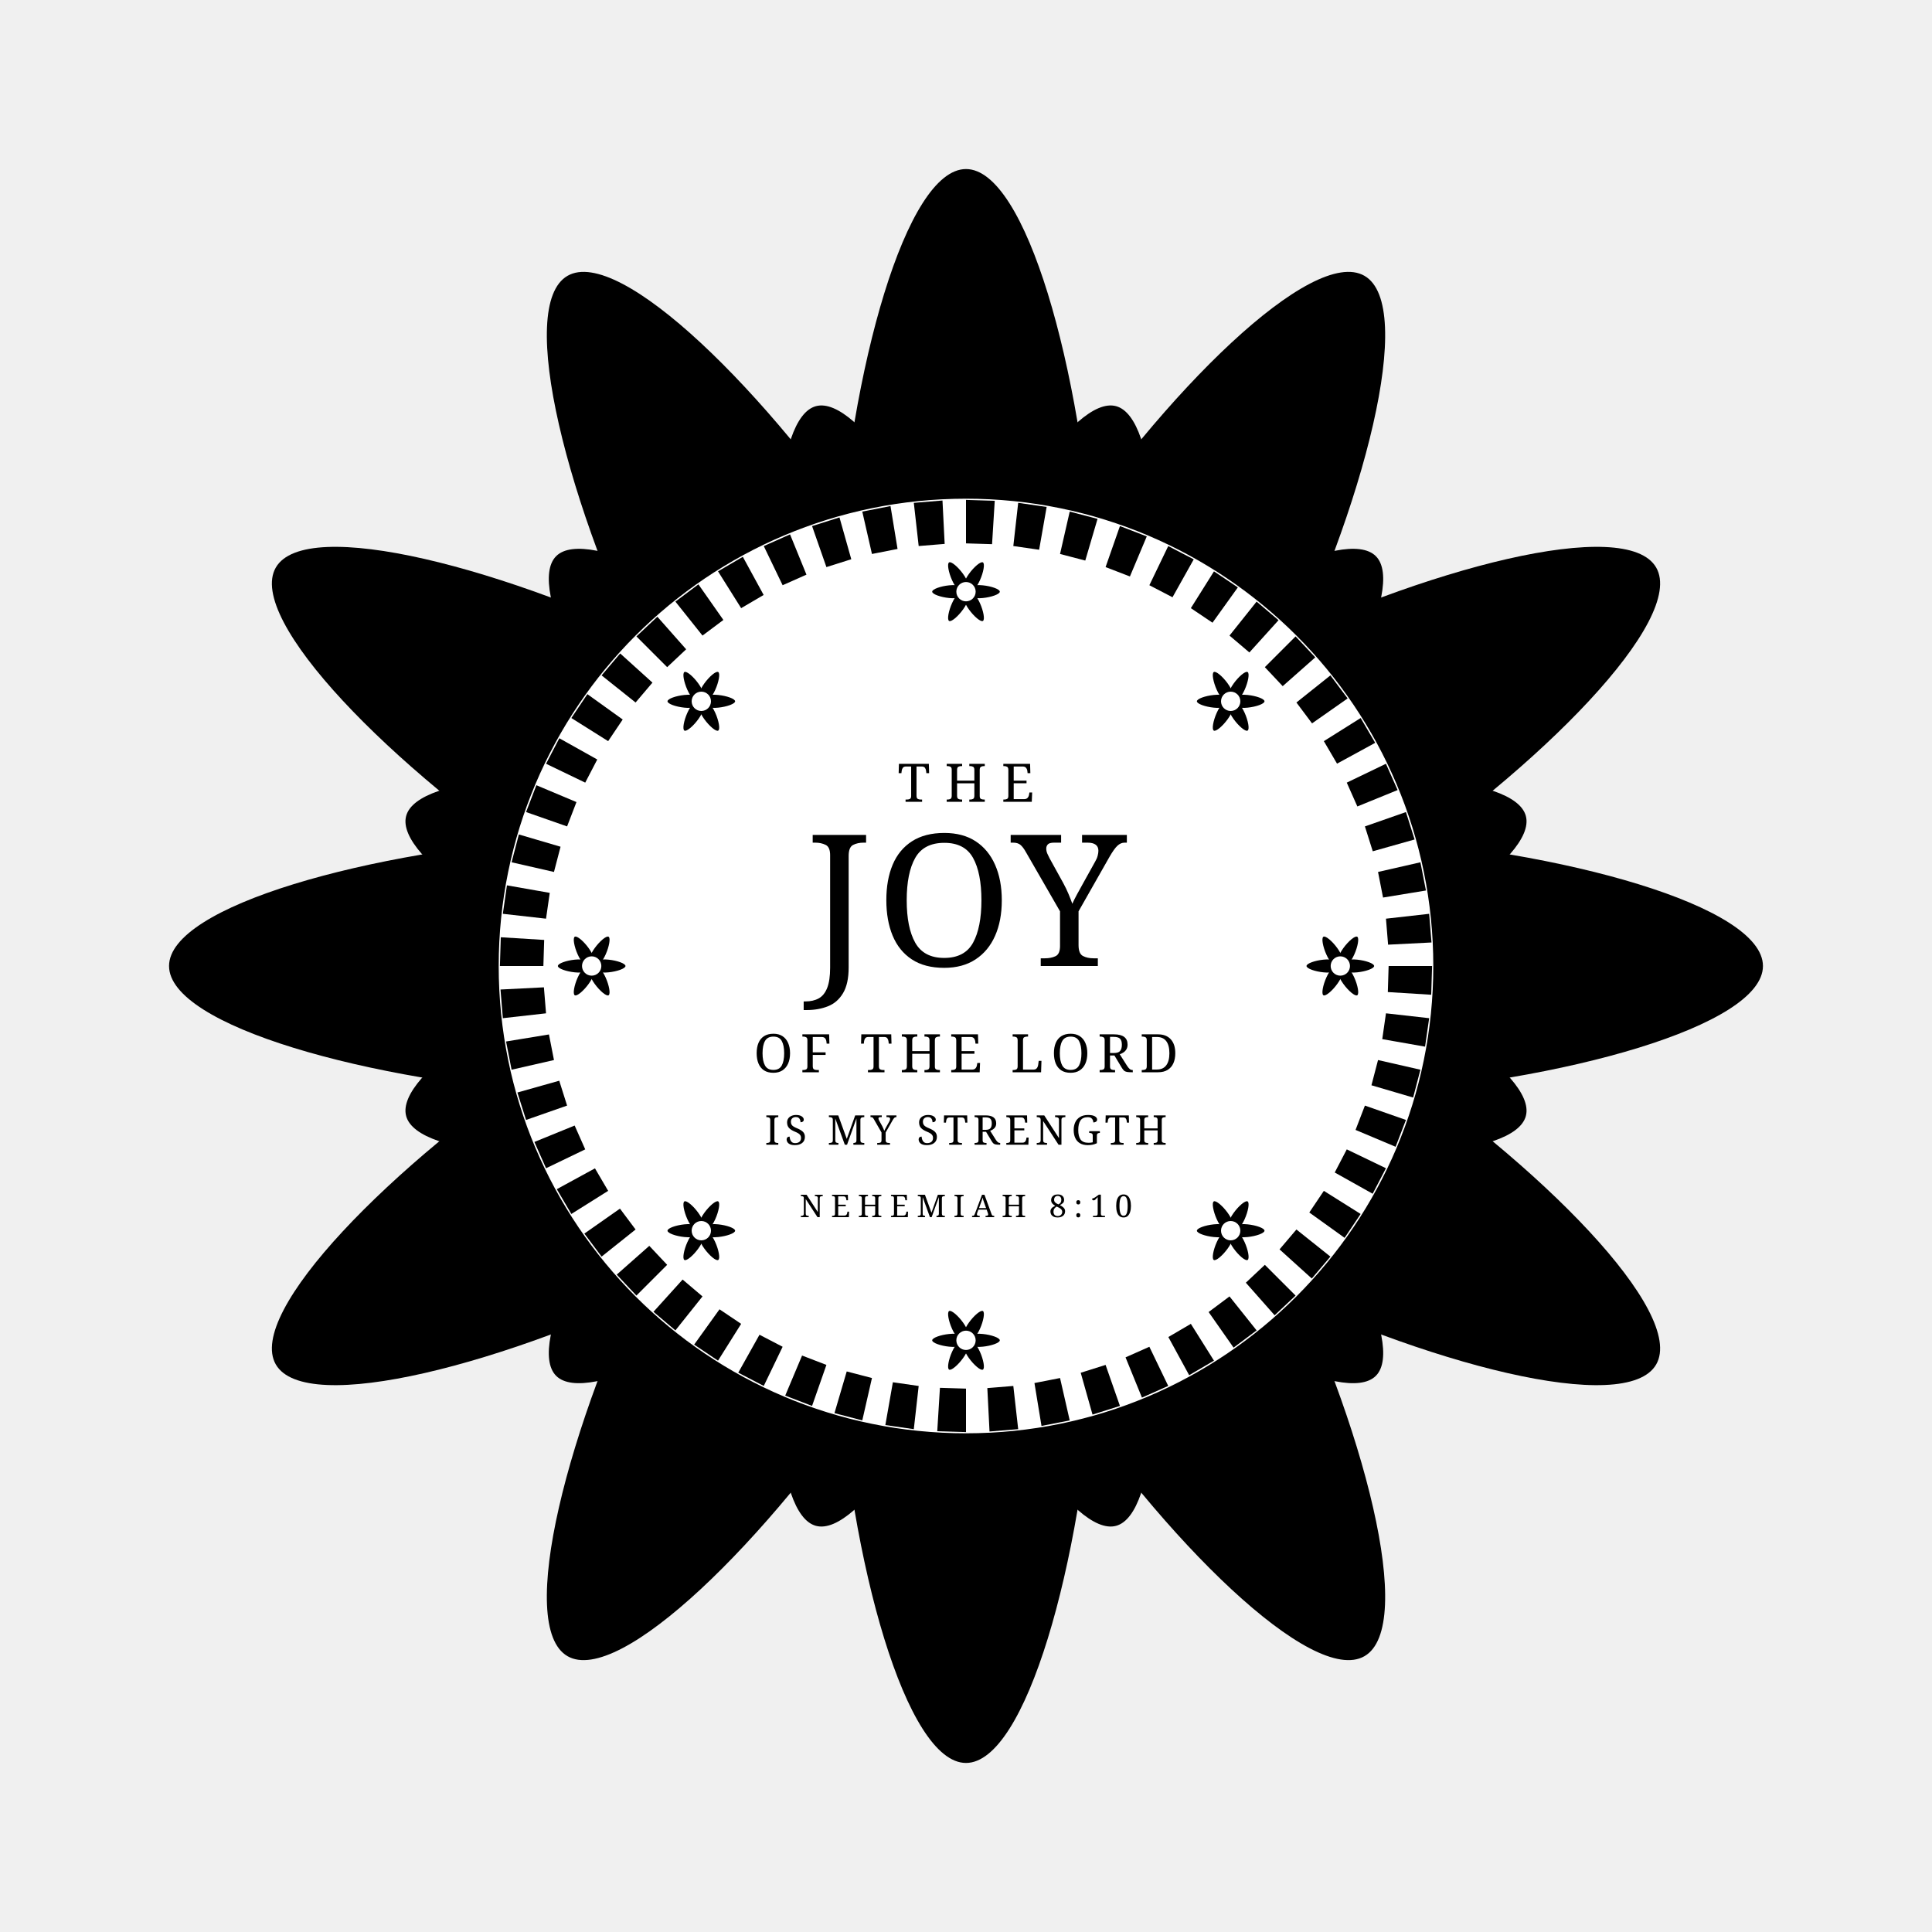
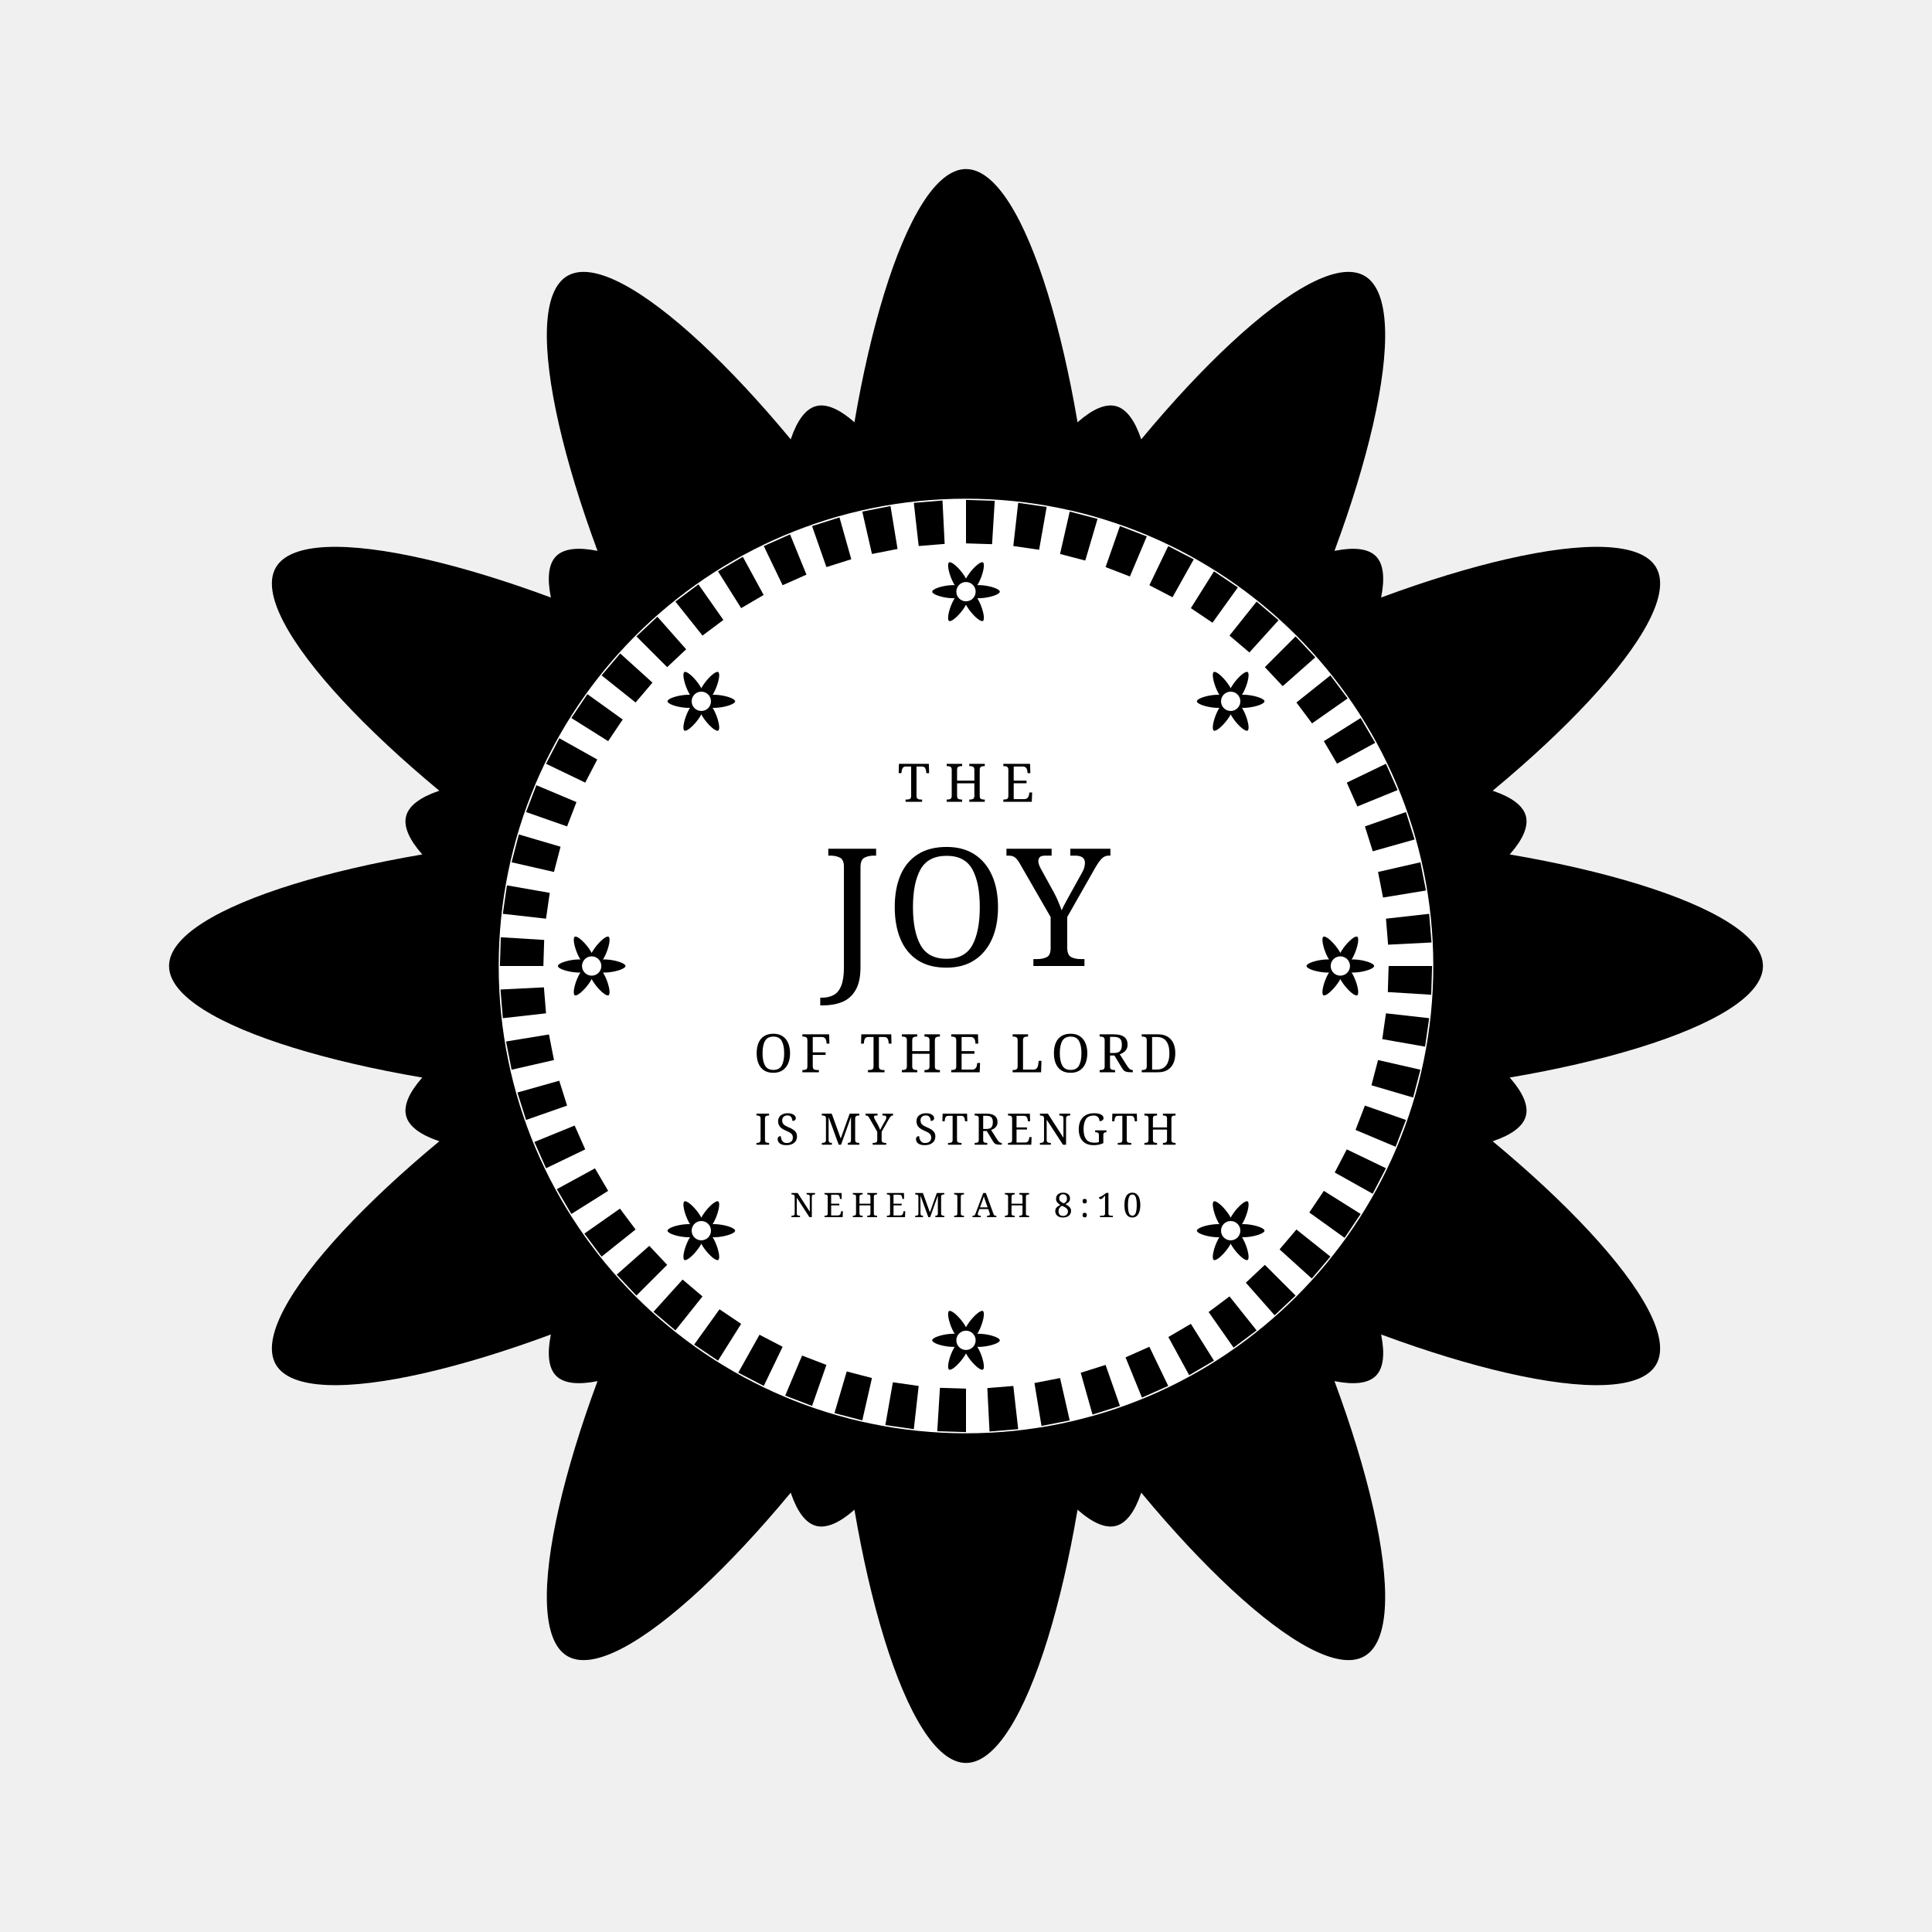
<svg xmlns="http://www.w3.org/2000/svg" viewBox="0 0 800 800" width="800" height="800">
  <rect width="800" height="800" fill="none" />
  <defs>
    <style>
-       @font-face { font-family: 'DancingScript'; src: url('/usr/local/share/fonts/DancingScript-Bold.ttf'); }
-       @font-face { font-family: 'Oswald'; src: url('/usr/local/share/fonts/Oswald-Bold.ttf'); }
-       @font-face { font-family: 'Playfair'; src: url('/usr/local/share/fonts/PlayfairDisplay-Bold.ttf'); }
-       @font-face { font-family: 'PlayfairItalic'; src: url('/usr/local/share/fonts/PlayfairDisplay-Italic.ttf'); }
+       @font-face { font-family: 'GreatVibes'; src: url('/usr/local/share/fonts/GreatVibes-Regular.ttf'); }
+       @font-face { font-family: 'CinzelDec'; src: url('/usr/local/share/fonts/CinzelDecorative-Bold.ttf'); }
+       @font-face { font-family: 'CinzelDecReg'; src: url('/usr/local/share/fonts/CinzelDecorative-Regular.ttf'); }
+       @font-face { font-family: 'Cinzel'; src: url('/usr/local/share/fonts/Cinzel-Regular.ttf'); }
+       @font-face { font-family: 'Cormorant'; src: url('/usr/local/share/fonts/CormorantGaramond-Bold.ttf'); }
+       @font-face { font-family: 'CormorantItalic'; src: url('/usr/local/share/fonts/CormorantGaramond-BoldItalic.ttf'); }
    </style>
  </defs>
  <path d="M 400.000,400.000 C 400.000,492.400 730.000,449.500 730.000,400.000 C 730.000,350.500 400.000,307.600 400.000,400.000 Z" fill="black" />
  <path d="M 400.000,400.000 C 353.800,480.021 661.038,607.868 685.788,565.000 C 710.538,522.132 446.200,319.979 400.000,400.000 Z" fill="black" />
  <path d="M 400.000,400.000 C 319.979,446.200 522.132,710.538 565.000,685.788 C 607.868,661.038 480.021,353.800 400.000,400.000 Z" fill="black" />
  <path d="M 400.000,400.000 C 307.600,400.000 350.500,730.000 400.000,730.000 C 449.500,730.000 492.400,400.000 400.000,400.000 Z" fill="black" />
  <path d="M 400.000,400.000 C 319.979,353.800 192.132,661.038 235.000,685.788 C 277.868,710.538 480.021,446.200 400.000,400.000 Z" fill="black" />
  <path d="M 400.000,400.000 C 353.800,319.979 89.462,522.132 114.212,565.000 C 138.962,607.868 446.200,480.021 400.000,400.000 Z" fill="black" />
  <path d="M 400.000,400.000 C 400.000,307.600 70.000,350.500 70.000,400.000 C 70.000,449.500 400.000,492.400 400.000,400.000 Z" fill="black" />
  <path d="M 400.000,400.000 C 446.200,319.979 138.962,192.132 114.212,235.000 C 89.462,277.868 353.800,480.021 400.000,400.000 Z" fill="black" />
  <path d="M 400.000,400.000 C 480.021,353.800 277.868,89.462 235.000,114.212 C 192.132,138.962 319.979,446.200 400.000,400.000 Z" fill="black" />
  <path d="M 400.000,400.000 C 492.400,400.000 449.500,70.000 400.000,70.000 C 350.500,70.000 307.600,400.000 400.000,400.000 Z" fill="black" />
  <path d="M 400.000,400.000 C 480.021,446.200 607.868,138.962 565.000,114.212 C 522.132,89.462 319.979,353.800 400.000,400.000 Z" fill="black" />
  <path d="M 400.000,400.000 C 446.200,480.021 710.538,277.868 685.788,235.000 C 661.038,192.132 353.800,319.979 400.000,400.000 Z" fill="black" />
  <path d="M 400.000,400.000 C 380.123,474.183 622.505,496.890 631.822,462.117 C 641.140,427.343 419.877,325.817 400.000,400.000 Z" fill="black" />
  <path d="M 400.000,400.000 C 345.694,454.306 544.250,595.161 569.706,569.706 C 595.161,544.250 454.306,345.694 400.000,400.000 Z" fill="black" />
  <path d="M 400.000,400.000 C 325.817,419.877 427.343,641.140 462.117,631.822 C 496.890,622.505 474.183,380.123 400.000,400.000 Z" fill="black" />
  <path d="M 400.000,400.000 C 325.817,380.123 303.110,622.505 337.883,631.822 C 372.657,641.140 474.183,419.877 400.000,400.000 Z" fill="black" />
  <path d="M 400.000,400.000 C 345.694,345.694 204.839,544.250 230.294,569.706 C 255.750,595.161 454.306,454.306 400.000,400.000 Z" fill="black" />
  <path d="M 400.000,400.000 C 380.123,325.817 158.860,427.343 168.178,462.117 C 177.495,496.890 419.877,474.183 400.000,400.000 Z" fill="black" />
  <path d="M 400.000,400.000 C 419.877,325.817 177.495,303.110 168.178,337.883 C 158.860,372.657 380.123,474.183 400.000,400.000 Z" fill="black" />
  <path d="M 400.000,400.000 C 454.306,345.694 255.750,204.839 230.294,230.294 C 204.839,255.750 345.694,454.306 400.000,400.000 Z" fill="black" />
  <path d="M 400.000,400.000 C 474.183,380.123 372.657,158.860 337.883,168.178 C 303.110,177.495 325.817,419.877 400.000,400.000 Z" fill="black" />
  <path d="M 400.000,400.000 C 474.183,419.877 496.890,177.495 462.117,168.178 C 427.343,158.860 325.817,380.123 400.000,400.000 Z" fill="black" />
  <path d="M 400.000,400.000 C 454.306,454.306 595.161,255.750 569.706,230.294 C 544.250,204.839 345.694,345.694 400.000,400.000 Z" fill="black" />
  <path d="M 400.000,400.000 C 419.877,474.183 641.140,372.657 631.822,337.883 C 622.505,303.110 380.123,325.817 400.000,400.000 Z" fill="black" />
  <circle cx="400" cy="400" r="195" fill="white" />
  <circle cx="400" cy="400" r="195" fill="none" stroke="black" stroke-width="3" />
  <path d="M 575.000,400.000 L 574.667,410.792 L 592.633,411.902 L 593.000,400.000 Z M 573.900,419.594 L 572.360,430.281 L 590.089,433.396 L 591.786,421.609 Z M 570.612,438.941 L 567.886,449.389 L 585.154,454.469 L 588.161,442.947 Z M 565.180,457.799 L 561.301,467.876 L 577.892,474.857 L 582.169,463.744 Z M 557.670,475.930 L 552.687,485.509 L 568.392,494.304 L 573.887,483.740 Z M 548.177,493.106 L 542.153,502.067 L 556.774,512.565 L 563.418,502.682 Z M 536.821,509.111 L 529.831,517.341 L 543.185,529.410 L 550.893,520.334 Z M 523.744,523.744 L 515.877,531.140 L 527.796,544.628 L 536.472,536.472 Z M 509.111,536.821 L 500.465,543.289 L 510.799,558.027 L 520.334,550.893 Z M 493.106,548.177 L 483.790,553.637 L 492.409,569.439 L 502.682,563.418 Z M 475.930,557.670 L 466.062,562.052 L 472.856,578.720 L 483.740,573.887 Z M 457.799,565.180 L 447.502,568.430 L 452.388,585.754 L 463.744,582.169 Z M 438.941,570.612 L 428.345,572.689 L 431.261,590.451 L 442.947,588.161 Z M 419.594,573.900 L 408.832,574.777 L 409.740,592.754 L 421.609,591.786 Z M 400.000,575.000 L 389.208,574.667 L 388.098,592.633 L 400.000,593.000 Z M 380.406,573.900 L 369.719,572.360 L 366.604,590.089 L 378.391,591.786 Z M 361.059,570.612 L 350.611,567.886 L 345.531,585.154 L 357.053,588.161 Z M 342.201,565.180 L 332.124,561.301 L 325.143,577.892 L 336.256,582.169 Z M 324.070,557.670 L 314.491,552.687 L 305.696,568.392 L 316.260,573.887 Z M 306.894,548.177 L 297.933,542.153 L 287.435,556.774 L 297.318,563.418 Z M 290.889,536.821 L 282.659,529.831 L 270.590,543.185 L 279.666,550.893 Z M 276.256,523.744 L 268.860,515.877 L 255.372,527.796 L 263.528,536.472 Z M 263.179,509.111 L 256.711,500.465 L 241.973,510.799 L 249.107,520.334 Z M 251.823,493.106 L 246.363,483.790 L 230.561,492.409 L 236.582,502.682 Z M 242.330,475.930 L 237.948,466.062 L 221.280,472.856 L 226.113,483.740 Z M 234.820,457.799 L 231.570,447.502 L 214.246,452.388 L 217.831,463.744 Z M 229.388,438.941 L 227.311,428.345 L 209.549,431.261 L 211.839,442.947 Z M 226.100,419.594 L 225.223,408.832 L 207.246,409.740 L 208.214,421.609 Z M 225.000,400.000 L 225.333,389.208 L 207.367,388.098 L 207.000,400.000 Z M 226.100,380.406 L 227.640,369.719 L 209.911,366.604 L 208.214,378.391 Z M 229.388,361.059 L 232.114,350.611 L 214.846,345.531 L 211.839,357.053 Z M 234.820,342.201 L 238.699,332.124 L 222.108,325.143 L 217.831,336.256 Z M 242.330,324.070 L 247.313,314.491 L 231.608,305.696 L 226.113,316.260 Z M 251.823,306.894 L 257.847,297.933 L 243.226,287.435 L 236.582,297.318 Z M 263.179,290.889 L 270.169,282.659 L 256.815,270.590 L 249.107,279.666 Z M 276.256,276.256 L 284.123,268.860 L 272.204,255.372 L 263.528,263.528 Z M 290.889,263.179 L 299.535,256.711 L 289.201,241.973 L 279.666,249.107 Z M 306.894,251.823 L 316.210,246.363 L 307.591,230.561 L 297.318,236.582 Z M 324.070,242.330 L 333.938,237.948 L 327.144,221.280 L 316.260,226.113 Z M 342.201,234.820 L 352.498,231.570 L 347.612,214.246 L 336.256,217.831 Z M 361.059,229.388 L 371.655,227.311 L 368.739,209.549 L 357.053,211.839 Z M 380.406,226.100 L 391.168,225.223 L 390.260,207.246 L 378.391,208.214 Z M 400.000,225.000 L 410.792,225.333 L 411.902,207.367 L 400.000,207.000 Z M 419.594,226.100 L 430.281,227.640 L 433.396,209.911 L 421.609,208.214 Z M 438.941,229.388 L 449.389,232.114 L 454.469,214.846 L 442.947,211.839 Z M 457.799,234.820 L 467.876,238.699 L 474.857,222.108 L 463.744,217.831 Z M 475.930,242.330 L 485.509,247.313 L 494.304,231.608 L 483.740,226.113 Z M 493.106,251.823 L 502.067,257.847 L 512.565,243.226 L 502.682,236.582 Z M 509.111,263.179 L 517.341,270.169 L 529.410,256.815 L 520.334,249.107 Z M 523.744,276.256 L 531.140,284.123 L 544.628,272.204 L 536.472,263.528 Z M 536.821,290.889 L 543.289,299.535 L 558.027,289.201 L 550.893,279.666 Z M 548.177,306.894 L 553.637,316.210 L 569.439,307.591 L 563.418,297.318 Z M 557.670,324.070 L 562.052,333.938 L 578.720,327.144 L 573.887,316.260 Z M 565.180,342.201 L 568.430,352.498 L 585.754,347.612 L 582.169,336.256 Z M 570.612,361.059 L 572.689,371.655 L 590.451,368.739 L 588.161,357.053 Z M 573.900,380.406 L 574.777,391.168 L 592.754,390.260 L 591.786,378.391 Z" fill="black" />
  <path d="M 555.000,400.000 C 555.000,404.900 569.000,402.100 569.000,400.000 C 569.000,397.900 555.000,395.100 555.000,400.000 Z" fill="black" />
  <path d="M 555.000,400.000 C 550.756,402.450 560.181,413.174 562.000,412.124 C 563.819,411.074 559.244,397.550 555.000,400.000 Z" fill="black" />
  <path d="M 555.000,400.000 C 550.756,397.550 546.181,411.074 548.000,412.124 C 549.819,413.174 559.244,402.450 555.000,400.000 Z" fill="black" />
  <path d="M 555.000,400.000 C 555.000,395.100 541.000,397.900 541.000,400.000 C 541.000,402.100 555.000,404.900 555.000,400.000 Z" fill="black" />
  <path d="M 555.000,400.000 C 559.244,397.550 549.819,386.826 548.000,387.876 C 546.181,388.926 550.756,402.450 555.000,400.000 Z" fill="black" />
  <path d="M 555.000,400.000 C 559.244,402.450 563.819,388.926 562.000,387.876 C 560.181,386.826 550.756,397.550 555.000,400.000 Z" fill="black" />
  <circle cx="555.0" cy="400.0" r="4" fill="white" />
  <path d="M 509.602,509.602 C 509.602,514.502 523.602,511.702 523.602,509.602 C 523.602,507.502 509.602,504.702 509.602,509.602 Z" fill="black" />
  <path d="M 509.602,509.602 C 505.358,512.052 514.783,522.776 516.602,521.726 C 518.420,520.676 513.845,507.152 509.602,509.602 Z" fill="black" />
  <path d="M 509.602,509.602 C 505.358,507.152 500.783,520.676 502.602,521.726 C 504.420,522.776 513.845,512.052 509.602,509.602 Z" fill="black" />
  <path d="M 509.602,509.602 C 509.602,504.702 495.602,507.502 495.602,509.602 C 495.602,511.702 509.602,514.502 509.602,509.602 Z" fill="black" />
  <path d="M 509.602,509.602 C 513.845,507.152 504.420,496.427 502.602,497.477 C 500.783,498.527 505.358,512.052 509.602,509.602 Z" fill="black" />
  <path d="M 509.602,509.602 C 513.845,512.052 518.420,498.527 516.602,497.477 C 514.783,496.427 505.358,507.152 509.602,509.602 Z" fill="black" />
  <circle cx="509.6" cy="509.6" r="4" fill="white" />
  <path d="M 400.000,555.000 C 400.000,559.900 414.000,557.100 414.000,555.000 C 414.000,552.900 400.000,550.100 400.000,555.000 Z" fill="black" />
  <path d="M 400.000,555.000 C 395.756,557.450 405.181,568.174 407.000,567.124 C 408.819,566.074 404.244,552.550 400.000,555.000 Z" fill="black" />
  <path d="M 400.000,555.000 C 395.756,552.550 391.181,566.074 393.000,567.124 C 394.819,568.174 404.244,557.450 400.000,555.000 Z" fill="black" />
  <path d="M 400.000,555.000 C 400.000,550.100 386.000,552.900 386.000,555.000 C 386.000,557.100 400.000,559.900 400.000,555.000 Z" fill="black" />
  <path d="M 400.000,555.000 C 404.244,552.550 394.819,541.826 393.000,542.876 C 391.181,543.926 395.756,557.450 400.000,555.000 Z" fill="black" />
  <path d="M 400.000,555.000 C 404.244,557.450 408.819,543.926 407.000,542.876 C 405.181,541.826 395.756,552.550 400.000,555.000 Z" fill="black" />
  <circle cx="400.0" cy="555.0" r="4" fill="white" />
  <path d="M 290.398,509.602 C 290.398,514.502 304.398,511.702 304.398,509.602 C 304.398,507.502 290.398,504.702 290.398,509.602 Z" fill="black" />
  <path d="M 290.398,509.602 C 286.155,512.052 295.580,522.776 297.398,521.726 C 299.217,520.676 294.642,507.152 290.398,509.602 Z" fill="black" />
  <path d="M 290.398,509.602 C 286.155,507.152 281.580,520.676 283.398,521.726 C 285.217,522.776 294.642,512.052 290.398,509.602 Z" fill="black" />
  <path d="M 290.398,509.602 C 290.398,504.702 276.398,507.502 276.398,509.602 C 276.398,511.702 290.398,514.502 290.398,509.602 Z" fill="black" />
  <path d="M 290.398,509.602 C 294.642,507.152 285.217,496.427 283.398,497.477 C 281.580,498.527 286.155,512.052 290.398,509.602 Z" fill="black" />
  <path d="M 290.398,509.602 C 294.642,512.052 299.217,498.527 297.398,497.477 C 295.580,496.427 286.155,507.152 290.398,509.602 Z" fill="black" />
  <circle cx="290.4" cy="509.6" r="4" fill="white" />
  <path d="M 245.000,400.000 C 245.000,404.900 259.000,402.100 259.000,400.000 C 259.000,397.900 245.000,395.100 245.000,400.000 Z" fill="black" />
  <path d="M 245.000,400.000 C 240.756,402.450 250.181,413.174 252.000,412.124 C 253.819,411.074 249.244,397.550 245.000,400.000 Z" fill="black" />
  <path d="M 245.000,400.000 C 240.756,397.550 236.181,411.074 238.000,412.124 C 239.819,413.174 249.244,402.450 245.000,400.000 Z" fill="black" />
  <path d="M 245.000,400.000 C 245.000,395.100 231.000,397.900 231.000,400.000 C 231.000,402.100 245.000,404.900 245.000,400.000 Z" fill="black" />
  <path d="M 245.000,400.000 C 249.244,397.550 239.819,386.826 238.000,387.876 C 236.181,388.926 240.756,402.450 245.000,400.000 Z" fill="black" />
  <path d="M 245.000,400.000 C 249.244,402.450 253.819,388.926 252.000,387.876 C 250.181,386.826 240.756,397.550 245.000,400.000 Z" fill="black" />
  <circle cx="245.0" cy="400.0" r="4" fill="white" />
  <path d="M 290.398,290.398 C 290.398,295.298 304.398,292.498 304.398,290.398 C 304.398,288.298 290.398,285.498 290.398,290.398 Z" fill="black" />
  <path d="M 290.398,290.398 C 286.155,292.848 295.580,303.573 297.398,302.523 C 299.217,301.473 294.642,287.948 290.398,290.398 Z" fill="black" />
  <path d="M 290.398,290.398 C 286.155,287.948 281.580,301.473 283.398,302.523 C 285.217,303.573 294.642,292.848 290.398,290.398 Z" fill="black" />
  <path d="M 290.398,290.398 C 290.398,285.498 276.398,288.298 276.398,290.398 C 276.398,292.498 290.398,295.298 290.398,290.398 Z" fill="black" />
  <path d="M 290.398,290.398 C 294.642,287.948 285.217,277.224 283.398,278.274 C 281.580,279.324 286.155,292.848 290.398,290.398 Z" fill="black" />
  <path d="M 290.398,290.398 C 294.642,292.848 299.217,279.324 297.398,278.274 C 295.580,277.224 286.155,287.948 290.398,290.398 Z" fill="black" />
  <circle cx="290.4" cy="290.4" r="4" fill="white" />
  <path d="M 400.000,245.000 C 400.000,249.900 414.000,247.100 414.000,245.000 C 414.000,242.900 400.000,240.100 400.000,245.000 Z" fill="black" />
  <path d="M 400.000,245.000 C 395.756,247.450 405.181,258.174 407.000,257.124 C 408.819,256.074 404.244,242.550 400.000,245.000 Z" fill="black" />
  <path d="M 400.000,245.000 C 395.756,242.550 391.181,256.074 393.000,257.124 C 394.819,258.174 404.244,247.450 400.000,245.000 Z" fill="black" />
  <path d="M 400.000,245.000 C 400.000,240.100 386.000,242.900 386.000,245.000 C 386.000,247.100 400.000,249.900 400.000,245.000 Z" fill="black" />
  <path d="M 400.000,245.000 C 404.244,242.550 394.819,231.826 393.000,232.876 C 391.181,233.926 395.756,247.450 400.000,245.000 Z" fill="black" />
  <path d="M 400.000,245.000 C 404.244,247.450 408.819,233.926 407.000,232.876 C 405.181,231.826 395.756,242.550 400.000,245.000 Z" fill="black" />
  <circle cx="400.0" cy="245.0" r="4" fill="white" />
  <path d="M 509.602,290.398 C 509.602,295.298 523.602,292.498 523.602,290.398 C 523.602,288.298 509.602,285.498 509.602,290.398 Z" fill="black" />
  <path d="M 509.602,290.398 C 505.358,292.848 514.783,303.573 516.602,302.523 C 518.420,301.473 513.845,287.948 509.602,290.398 Z" fill="black" />
  <path d="M 509.602,290.398 C 505.358,287.948 500.783,301.473 502.602,302.523 C 504.420,303.573 513.845,292.848 509.602,290.398 Z" fill="black" />
  <path d="M 509.602,290.398 C 509.602,285.498 495.602,288.298 495.602,290.398 C 495.602,292.498 509.602,295.298 509.602,290.398 Z" fill="black" />
  <path d="M 509.602,290.398 C 513.845,287.948 504.420,277.224 502.602,278.274 C 500.783,279.324 505.358,292.848 509.602,290.398 Z" fill="black" />
  <path d="M 509.602,290.398 C 513.845,292.848 518.420,279.324 516.602,278.274 C 514.783,277.224 505.358,287.948 509.602,290.398 Z" fill="black" />
  <circle cx="509.6" cy="290.4" r="4" fill="white" />
-   <text x="400" y="332" text-anchor="middle" font-family="Playfair, Georgia, serif" font-size="22" fill="black" letter-spacing="6">THE</text>
-   <text x="400" y="400" text-anchor="middle" font-family="Oswald, Georgia, serif" font-size="76" fill="black" letter-spacing="2">JOY</text>
-   <text x="400" y="444" text-anchor="middle" font-family="Playfair, Georgia, serif" font-size="22" fill="black" letter-spacing="3">OF THE LORD</text>
-   <text x="400" y="474" text-anchor="middle" font-family="Playfair, Georgia, serif" font-size="17" fill="black" letter-spacing="2">IS MY STRENGTH</text>
-   <text x="400" y="504" text-anchor="middle" font-family="PlayfairItalic, Georgia, serif" font-size="13" fill="black" letter-spacing="3">NEHEMIAH  8:10</text>
+   <text x="400" y="332" text-anchor="middle" font-family="Cormorant, serif" font-size="22" fill="black" letter-spacing="6">THE</text>
+   <text x="400" y="400" text-anchor="middle" font-family="CinzelDec, serif" font-size="68" fill="black" letter-spacing="2">JOY</text>
+   <text x="400" y="444" text-anchor="middle" font-family="Cormorant, serif" font-size="22" fill="black" letter-spacing="3">OF THE LORD</text>
+   <text x="400" y="474" text-anchor="middle" font-family="Cormorant, serif" font-size="18" fill="black" letter-spacing="2">IS MY STRENGTH</text>
+   <text x="400" y="504" text-anchor="middle" font-family="CormorantItalic, serif" font-size="14" fill="black" letter-spacing="3">NEHEMIAH  8:10</text>
</svg>
